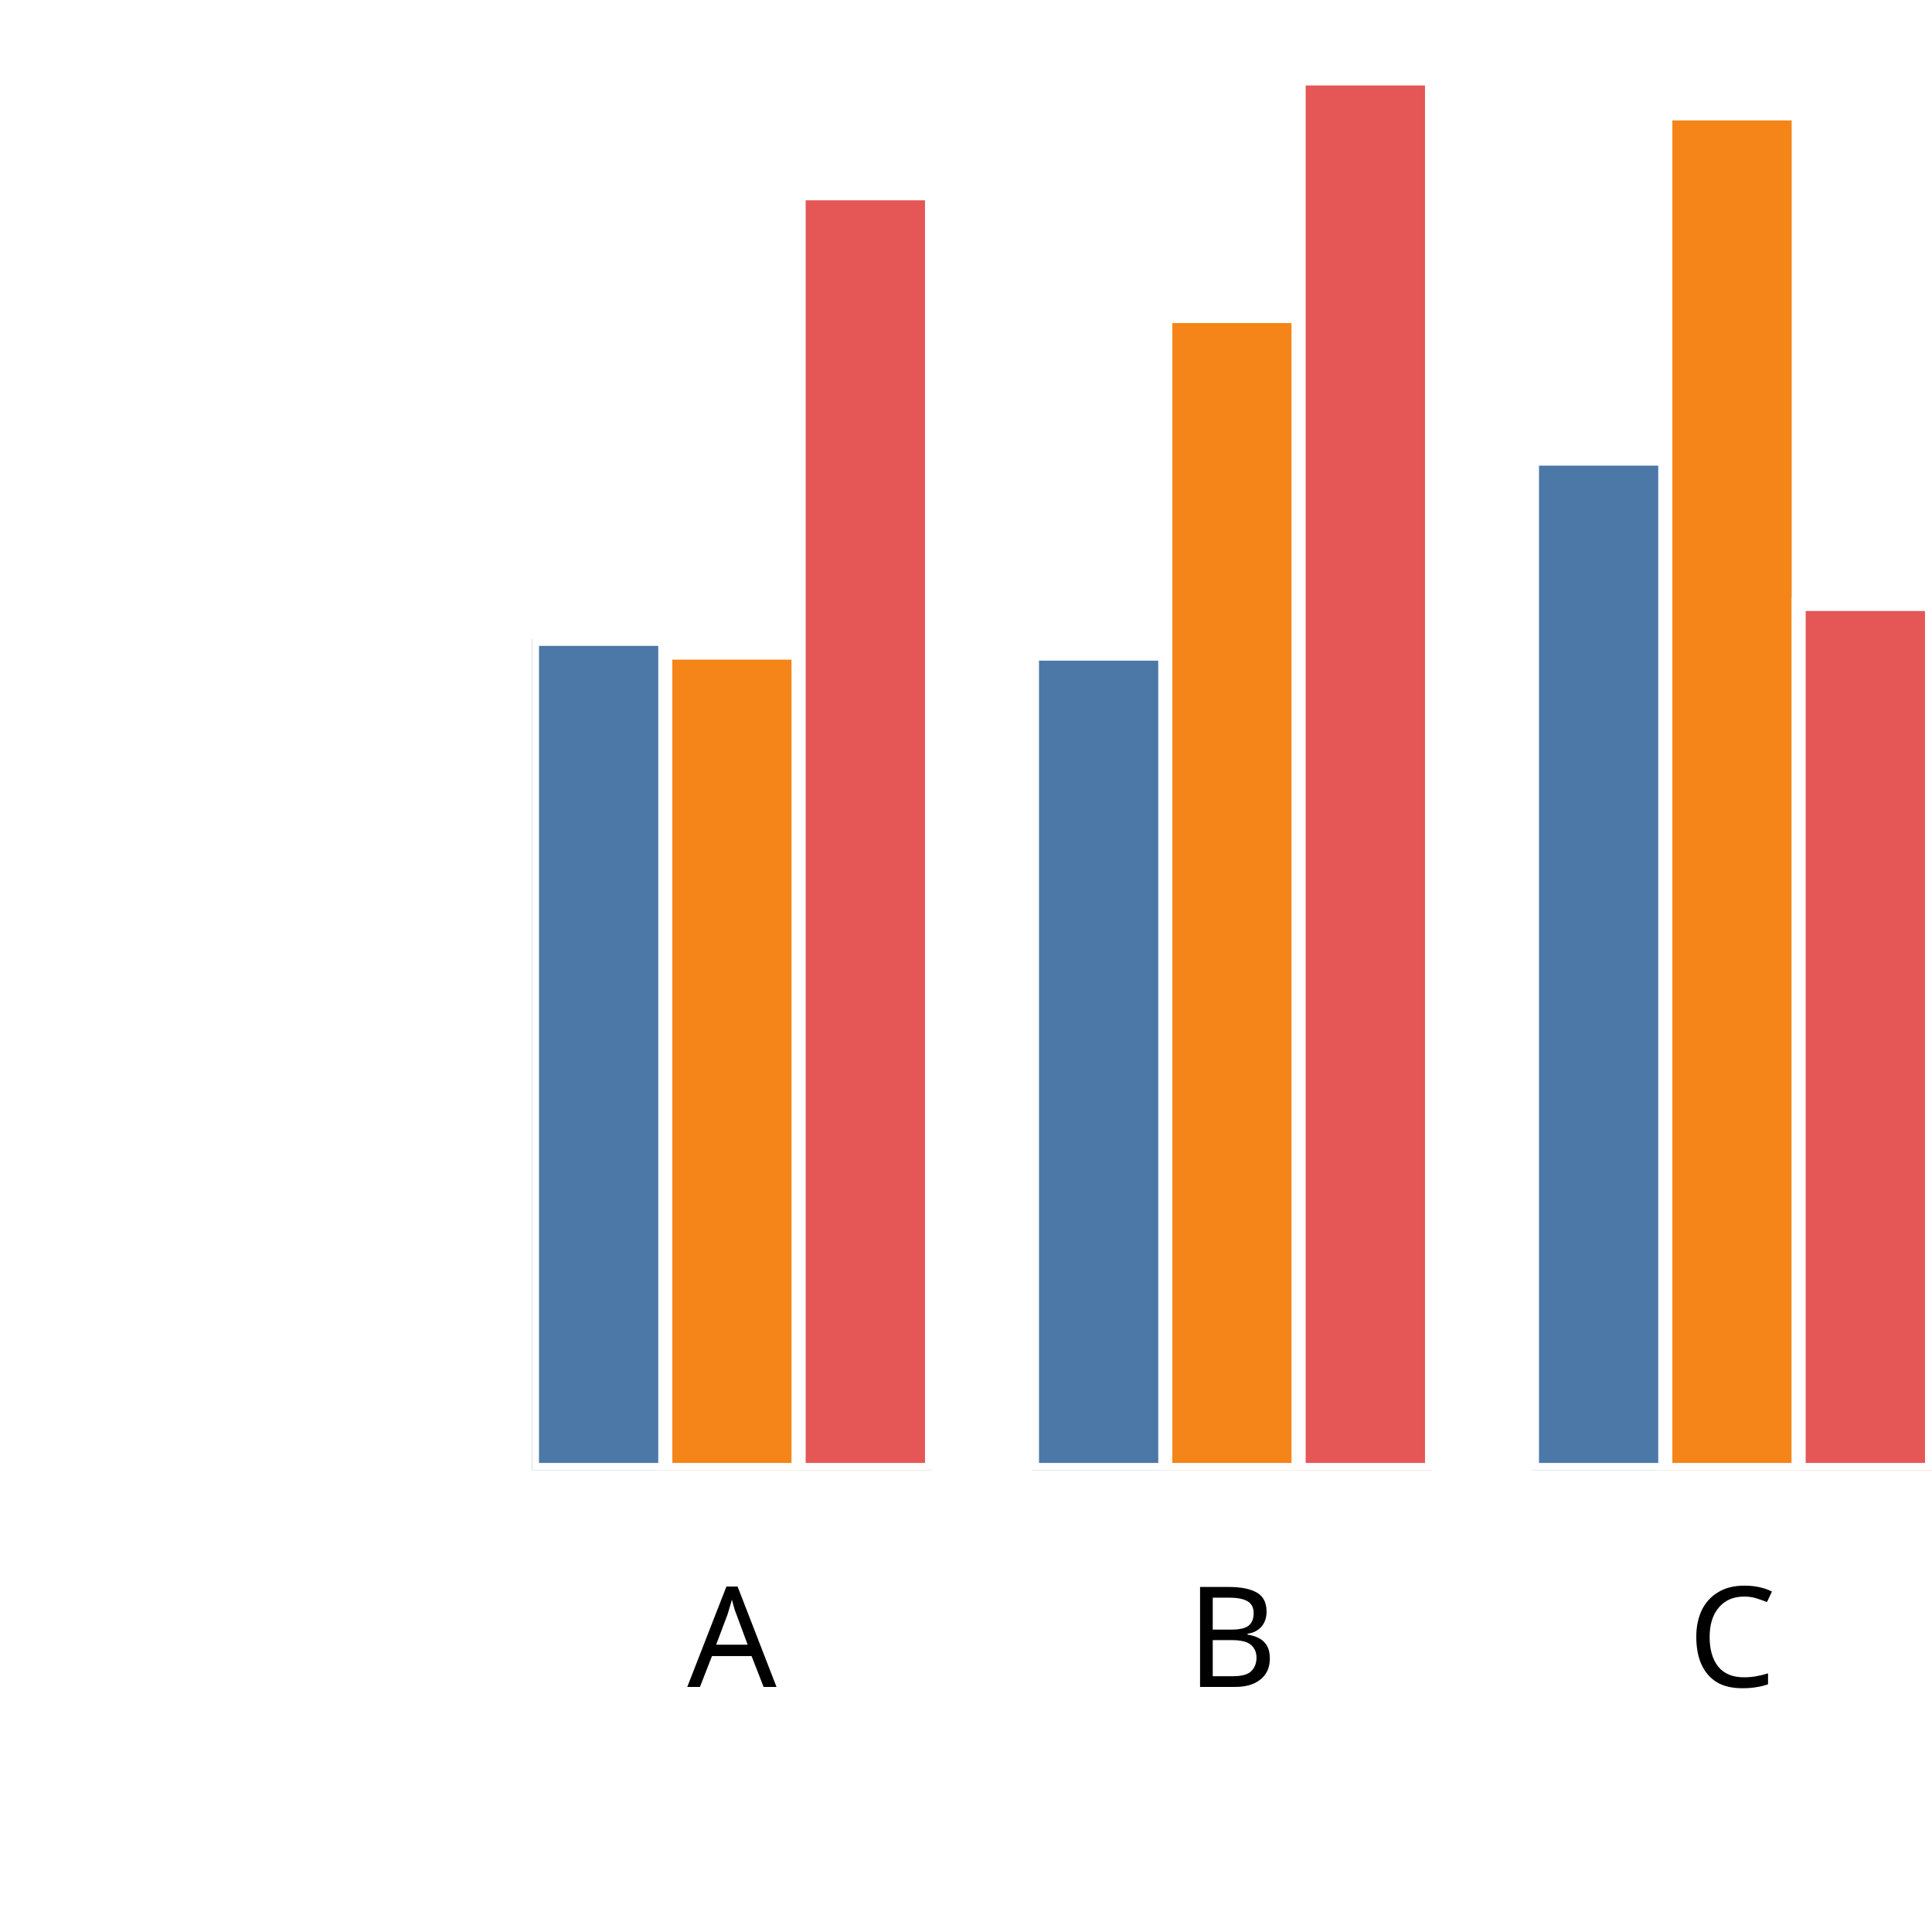
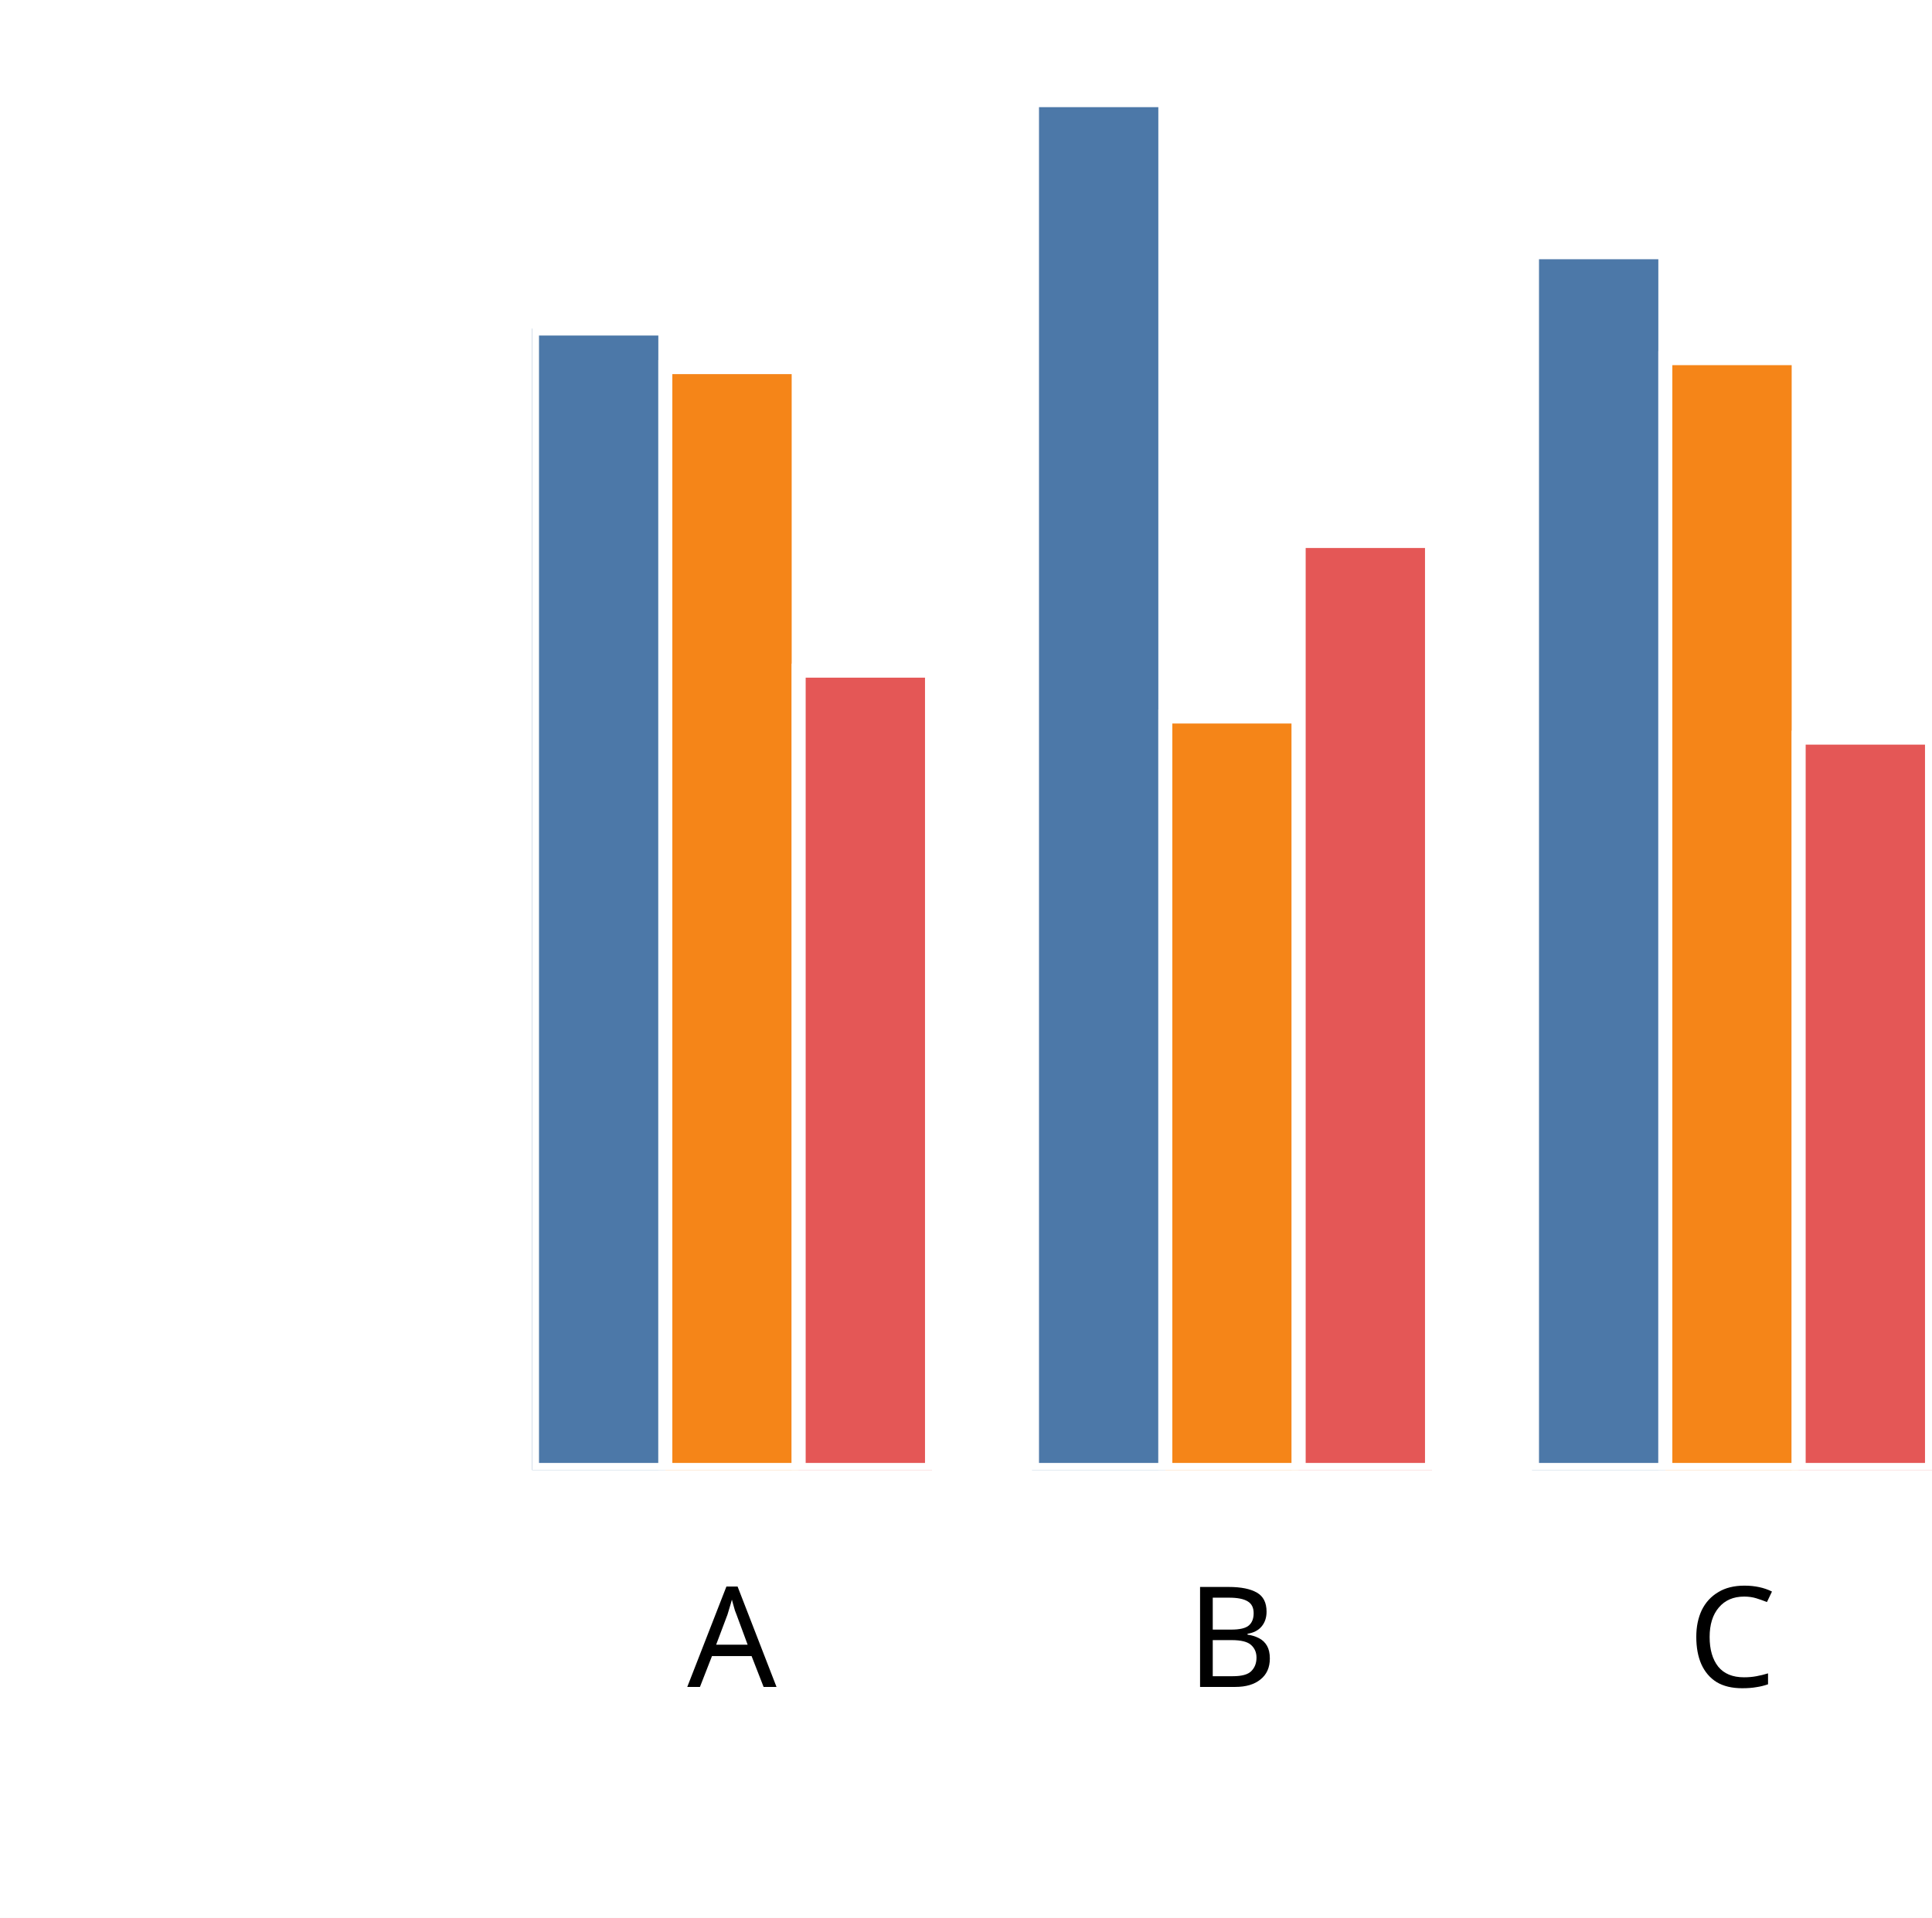
<svg xmlns="http://www.w3.org/2000/svg" version="1.1" class="marks" width="138" height="137" viewBox="0 0 138 137">
  <rect width="138" height="137" fill="white" />
  <g fill="none" stroke-miterlimit="10" transform="translate(38,5)">
    <g class="mark-group role-frame root" role="graphics-object" aria-roledescription="group mark container">
      <g transform="translate(0,0)">
        <path class="background" aria-hidden="true" d="M0,0h100v100h-100Z" />
        <g>
          <g class="mark-group role-axis" role="graphics-symbol" aria-roledescription="axis" aria-label="X-axis titled 'x' for a discrete scale with 3 values: A, B, C">
            <g transform="translate(0.5,100.5)">
              <path class="background" aria-hidden="true" d="M0,0h0v0h0Z" pointer-events="none" />
              <g>
                <g class="mark-rule role-axis-tick" pointer-events="none">
                  <line transform="translate(14,0)" x2="0" y2="5" stroke="white" stroke-width="1.01" opacity="1" />
                  <line transform="translate(50,0)" x2="0" y2="5" stroke="white" stroke-width="1.01" opacity="1" />
                  <line transform="translate(85,0)" x2="0" y2="5" stroke="white" stroke-width="1.01" opacity="1" />
                </g>
                <g class="mark-text role-axis-label" pointer-events="none">
                  <text text-anchor="middle" transform="translate(13.78571,15)" font-family="sans-serif" font-size="10px" font-style="normal" font-weight="400" fill="black" opacity="1">A</text>
                  <text text-anchor="middle" transform="translate(49.5,15)" font-family="sans-serif" font-size="10px" font-style="normal" font-weight="400" fill="black" opacity="1">B</text>
                  <text text-anchor="middle" transform="translate(85.21429,15)" font-family="sans-serif" font-size="10px" font-style="normal" font-weight="400" fill="black" opacity="1">C</text>
                </g>
                <g class="mark-text role-axis-title" pointer-events="none">
                  <text text-anchor="middle" transform="translate(50,30)" font-family="sans-serif" font-size="11px" font-style="normal" font-weight="400" fill="white" opacity="1">x</text>
                </g>
              </g>
              <path class="foreground" aria-hidden="true" d="" pointer-events="none" display="none" />
            </g>
          </g>
          <g class="mark-group role-axis" role="graphics-symbol" aria-roledescription="axis" aria-label="Y-axis titled 'sum of y' for a linear scale with values from 0.0 to 2.0">
            <g transform="translate(0.5,0.5)">
              <path class="background" aria-hidden="true" d="M0,0h0v0h0Z" pointer-events="none" />
              <g>
                <g class="mark-rule role-axis-tick" pointer-events="none">
                  <line transform="translate(0,100)" x2="-5" y2="0" stroke="white" stroke-width="1.01" opacity="1" />
                  <line transform="translate(0,75)" x2="-5" y2="0" stroke="white" stroke-width="1.01" opacity="1" />
                  <line transform="translate(0,50)" x2="-5" y2="0" stroke="white" stroke-width="1.01" opacity="1" />
                  <line transform="translate(0,25)" x2="-5" y2="0" stroke="white" stroke-width="1.01" opacity="1" />
                  <line transform="translate(0,0)" x2="-5" y2="0" stroke="white" stroke-width="1.01" opacity="1" />
                </g>
                <g class="mark-text role-axis-label" pointer-events="none">
                  <text text-anchor="end" transform="translate(-7,103)" font-family="sans-serif" font-size="10px" font-style="normal" font-weight="400" fill="white" opacity="1">0.0</text>
                  <text text-anchor="end" transform="translate(-7,78)" font-family="sans-serif" font-size="10px" font-style="normal" font-weight="400" fill="white" opacity="1">0.5</text>
                  <text text-anchor="end" transform="translate(-7,53)" font-family="sans-serif" font-size="10px" font-style="normal" font-weight="400" fill="white" opacity="1">1.0</text>
                  <text text-anchor="end" transform="translate(-7,28)" font-family="sans-serif" font-size="10px" font-style="normal" font-weight="400" fill="white" opacity="1">1.5</text>
                  <text text-anchor="end" transform="translate(-7,3)" font-family="sans-serif" font-size="10px" font-style="normal" font-weight="400" fill="white" opacity="1">2.0</text>
                </g>
                <g class="mark-text role-axis-title" pointer-events="none">
                  <text text-anchor="middle" transform="translate(-26.90332,50) rotate(-90) translate(0,-2)" font-family="sans-serif" font-size="11px" font-style="normal" font-weight="400" fill="white" opacity="1">sum of y</text>
                </g>
              </g>
              <path class="foreground" aria-hidden="true" d="" pointer-events="none" display="none" />
            </g>
          </g>
          <g class="mark-group role-scope" clip-path="url(#clip1)" role="graphics-object" aria-roledescription="group mark container">
            <g transform="translate(0,0)">
              <path class="background" aria-hidden="true" d="M0,0h0v0h0Z" />
              <g>
                <g class="mark-rect role-mark" role="graphics-symbol" aria-roledescription="rect mark container">
-                   <path d="M1.7763568394002505e-15,40.637h9.524v59.363h-9.524Z" fill="#4c78a8" stroke="white" stroke-width="1" opacity="1" />
-                   <path d="M9.524,41.619h9.524v58.381h-9.524Z" fill="#f58518" stroke="white" stroke-width="1" opacity="1" />
-                   <path d="M19.048,8.807h9.524v91.193h-9.524Z" fill="#e45756" stroke="white" stroke-width="1" opacity="1" />
+                   <path d="M1.7763568394002505e-15,18.467h9.524v81.533h-9.524Z" fill="#4c78a8" stroke="white" stroke-width="1" opacity="1" />
+                   <path d="M9.524,21.223h9.524v78.777h-9.524Z" fill="#f58518" stroke="white" stroke-width="1" opacity="1" />
+                   <path d="M19.048,42.906h9.524v57.094h-9.524Z" fill="#e45756" stroke="white" stroke-width="1" opacity="1" />
                </g>
              </g>
              <path class="foreground" aria-hidden="true" d="" display="none" />
            </g>
            <g transform="translate(35.71429,0)">
              <path class="background" aria-hidden="true" d="M0,0h0v0h0Z" />
              <g>
                <g class="mark-rect role-mark" role="graphics-symbol" aria-roledescription="rect mark container">
-                   <path d="M1.7763568394002505e-15,41.694h9.524v58.306h-9.524Z" fill="#4c78a8" stroke="white" stroke-width="1" opacity="1" />
-                   <path d="M9.524,17.578h9.524v82.422h-9.524Z" fill="#f58518" stroke="white" stroke-width="1" opacity="1" />
-                   <path d="M19.048,0.605h9.524v99.395h-9.524Z" fill="#e45756" stroke="white" stroke-width="1" opacity="1" />
+                   <path d="M1.7763568394002505e-15,2.153h9.524v97.847h-9.524Z" fill="#4c78a8" stroke="white" stroke-width="1" opacity="1" />
+                   <path d="M9.524,46.182h9.524v53.818h-9.524Z" fill="#f58518" stroke="white" stroke-width="1" opacity="1" />
+                   <path d="M19.048,33.643h9.524v66.357h-9.524Z" fill="#e45756" stroke="white" stroke-width="1" opacity="1" />
                </g>
              </g>
              <path class="foreground" aria-hidden="true" d="" display="none" />
            </g>
            <g transform="translate(71.42857,0)">
              <path class="background" aria-hidden="true" d="M0,0h0v0h0Z" />
              <g>
                <g class="mark-rect role-mark" role="graphics-symbol" aria-roledescription="rect mark container">
-                   <path d="M1.7763568394002505e-15,27.758h9.524v72.242h-9.524Z" fill="#4c78a8" stroke="white" stroke-width="1" opacity="1" />
-                   <path d="M9.524,3.099h9.524v96.901h-9.524Z" fill="#f58518" stroke="white" stroke-width="1" opacity="1" />
-                   <path d="M19.048,38.144h9.524v61.856h-9.524Z" fill="#e45756" stroke="white" stroke-width="1" opacity="1" />
+                   <path d="M1.7763568394002505e-15,13.017h9.524v86.983h-9.524Z" fill="#4c78a8" stroke="white" stroke-width="1" opacity="1" />
+                   <path d="M9.524,20.582h9.524v79.418h-9.524Z" fill="#f58518" stroke="white" stroke-width="1" opacity="1" />
+                   <path d="M19.048,47.69h9.524v52.31h-9.524Z" fill="#e45756" stroke="white" stroke-width="1" opacity="1" />
                </g>
              </g>
              <path class="foreground" aria-hidden="true" d="" display="none" />
            </g>
          </g>
        </g>
        <path class="foreground" aria-hidden="true" d="" display="none" />
      </g>
    </g>
  </g>
  <defs>
    <clipPath id="clip1">
      <rect x="0" y="0" width="100" height="100" />
    </clipPath>
  </defs>
</svg>
